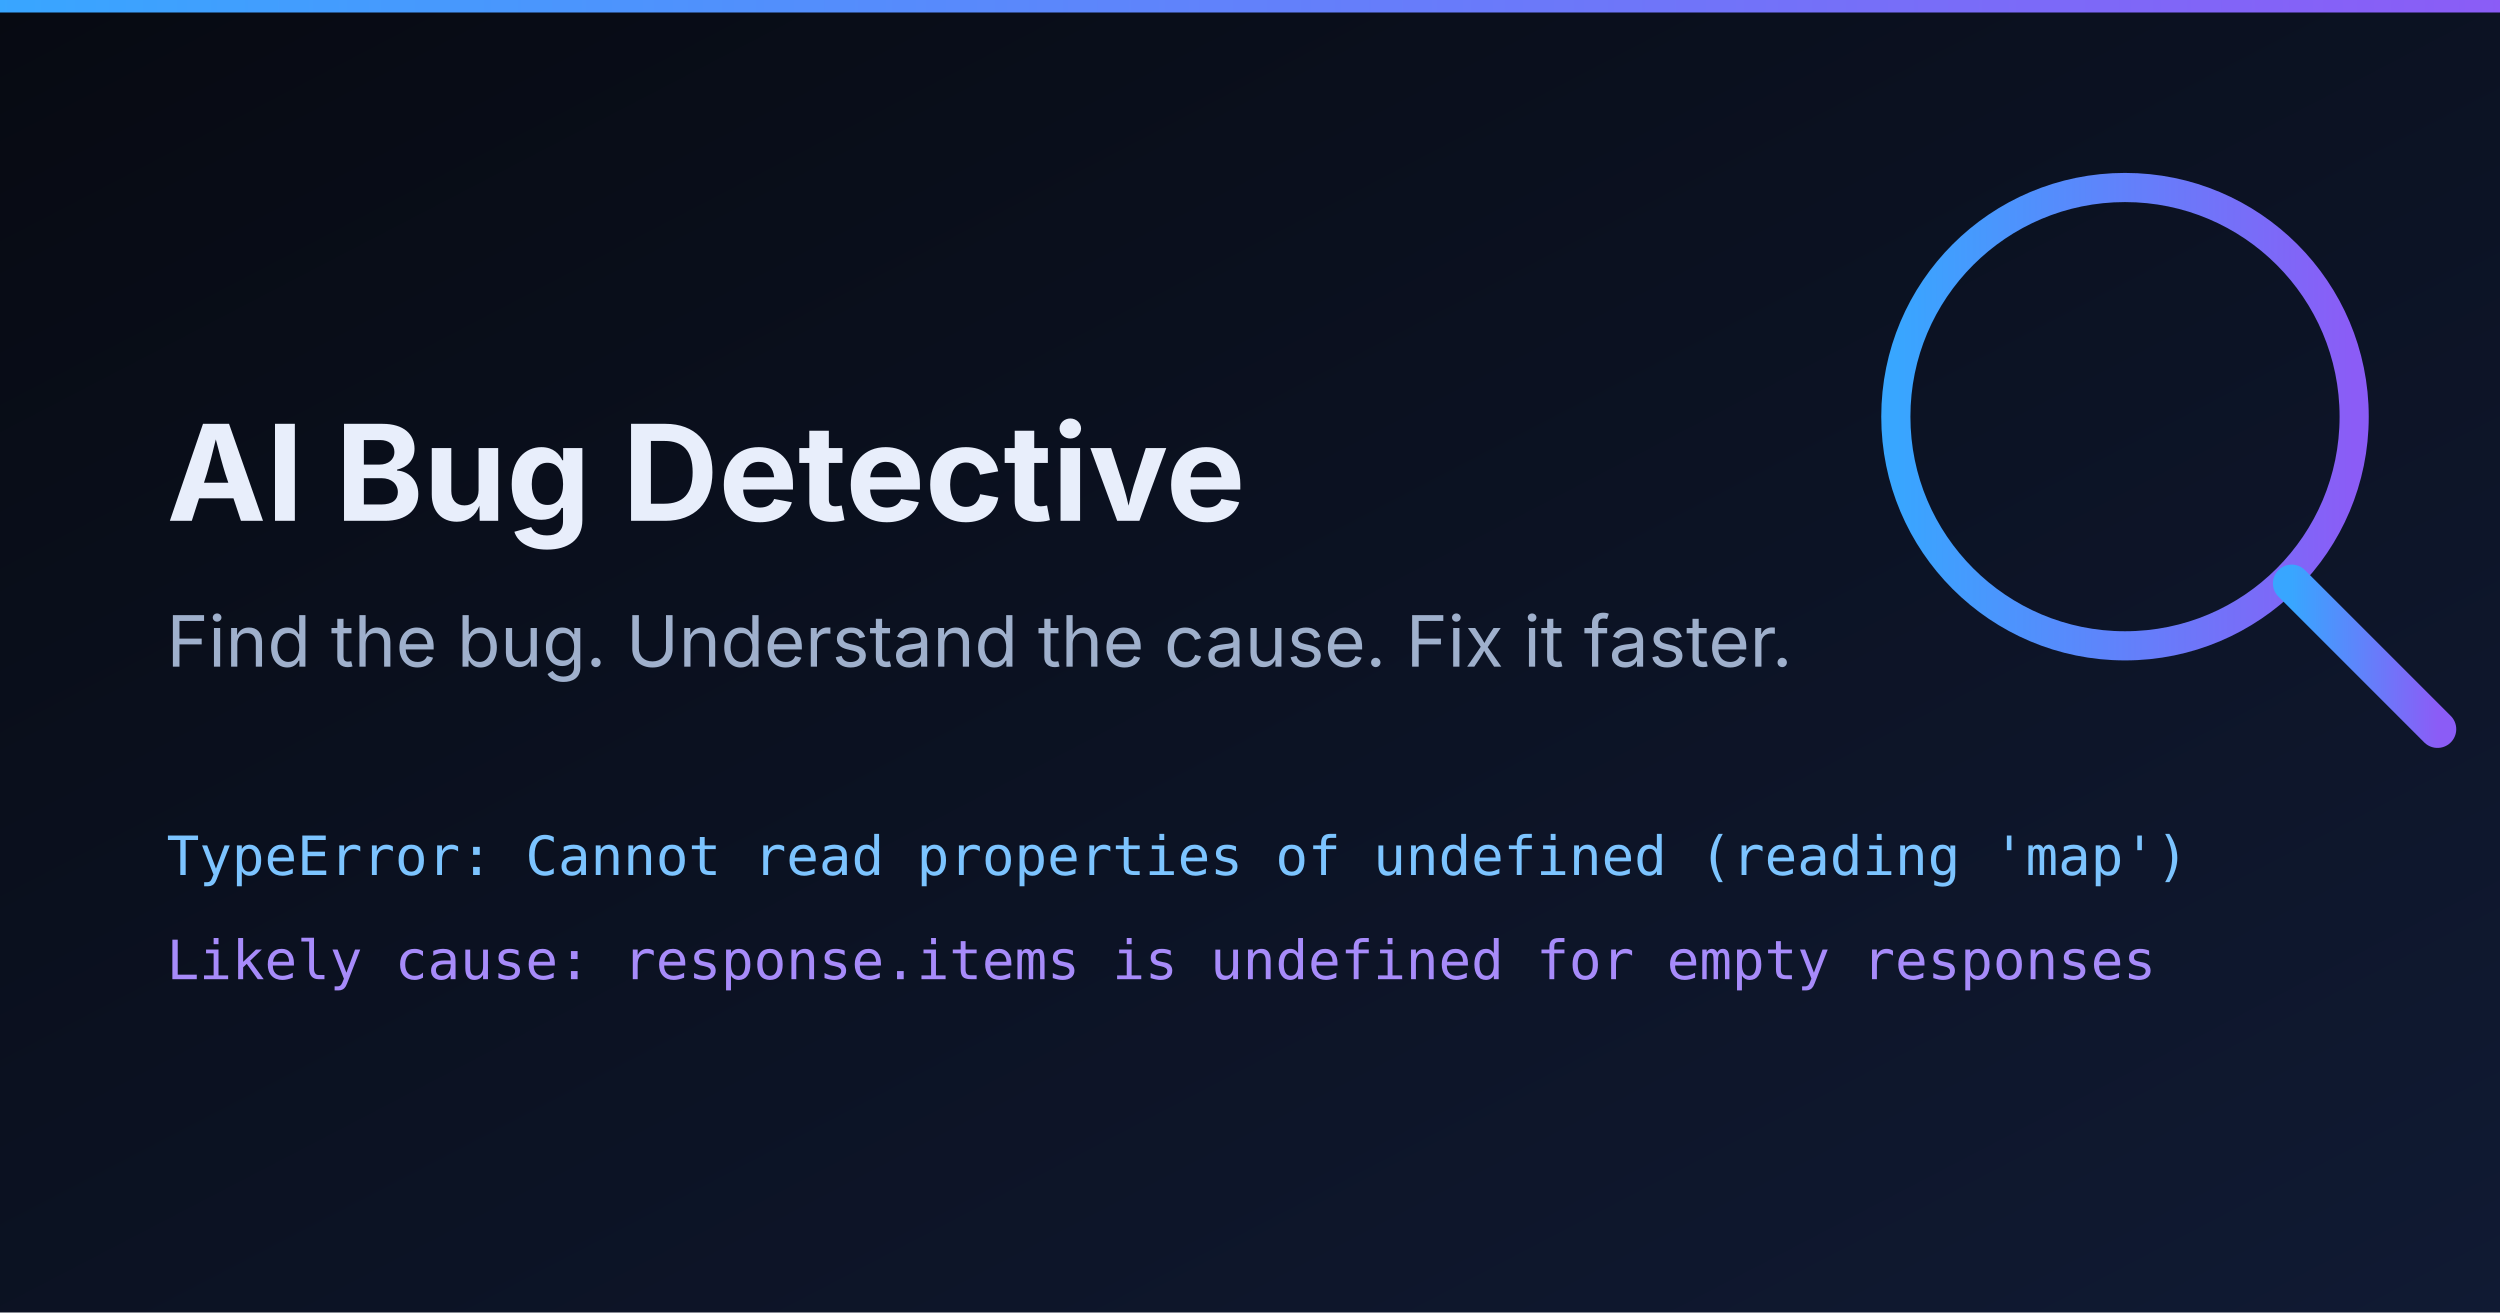
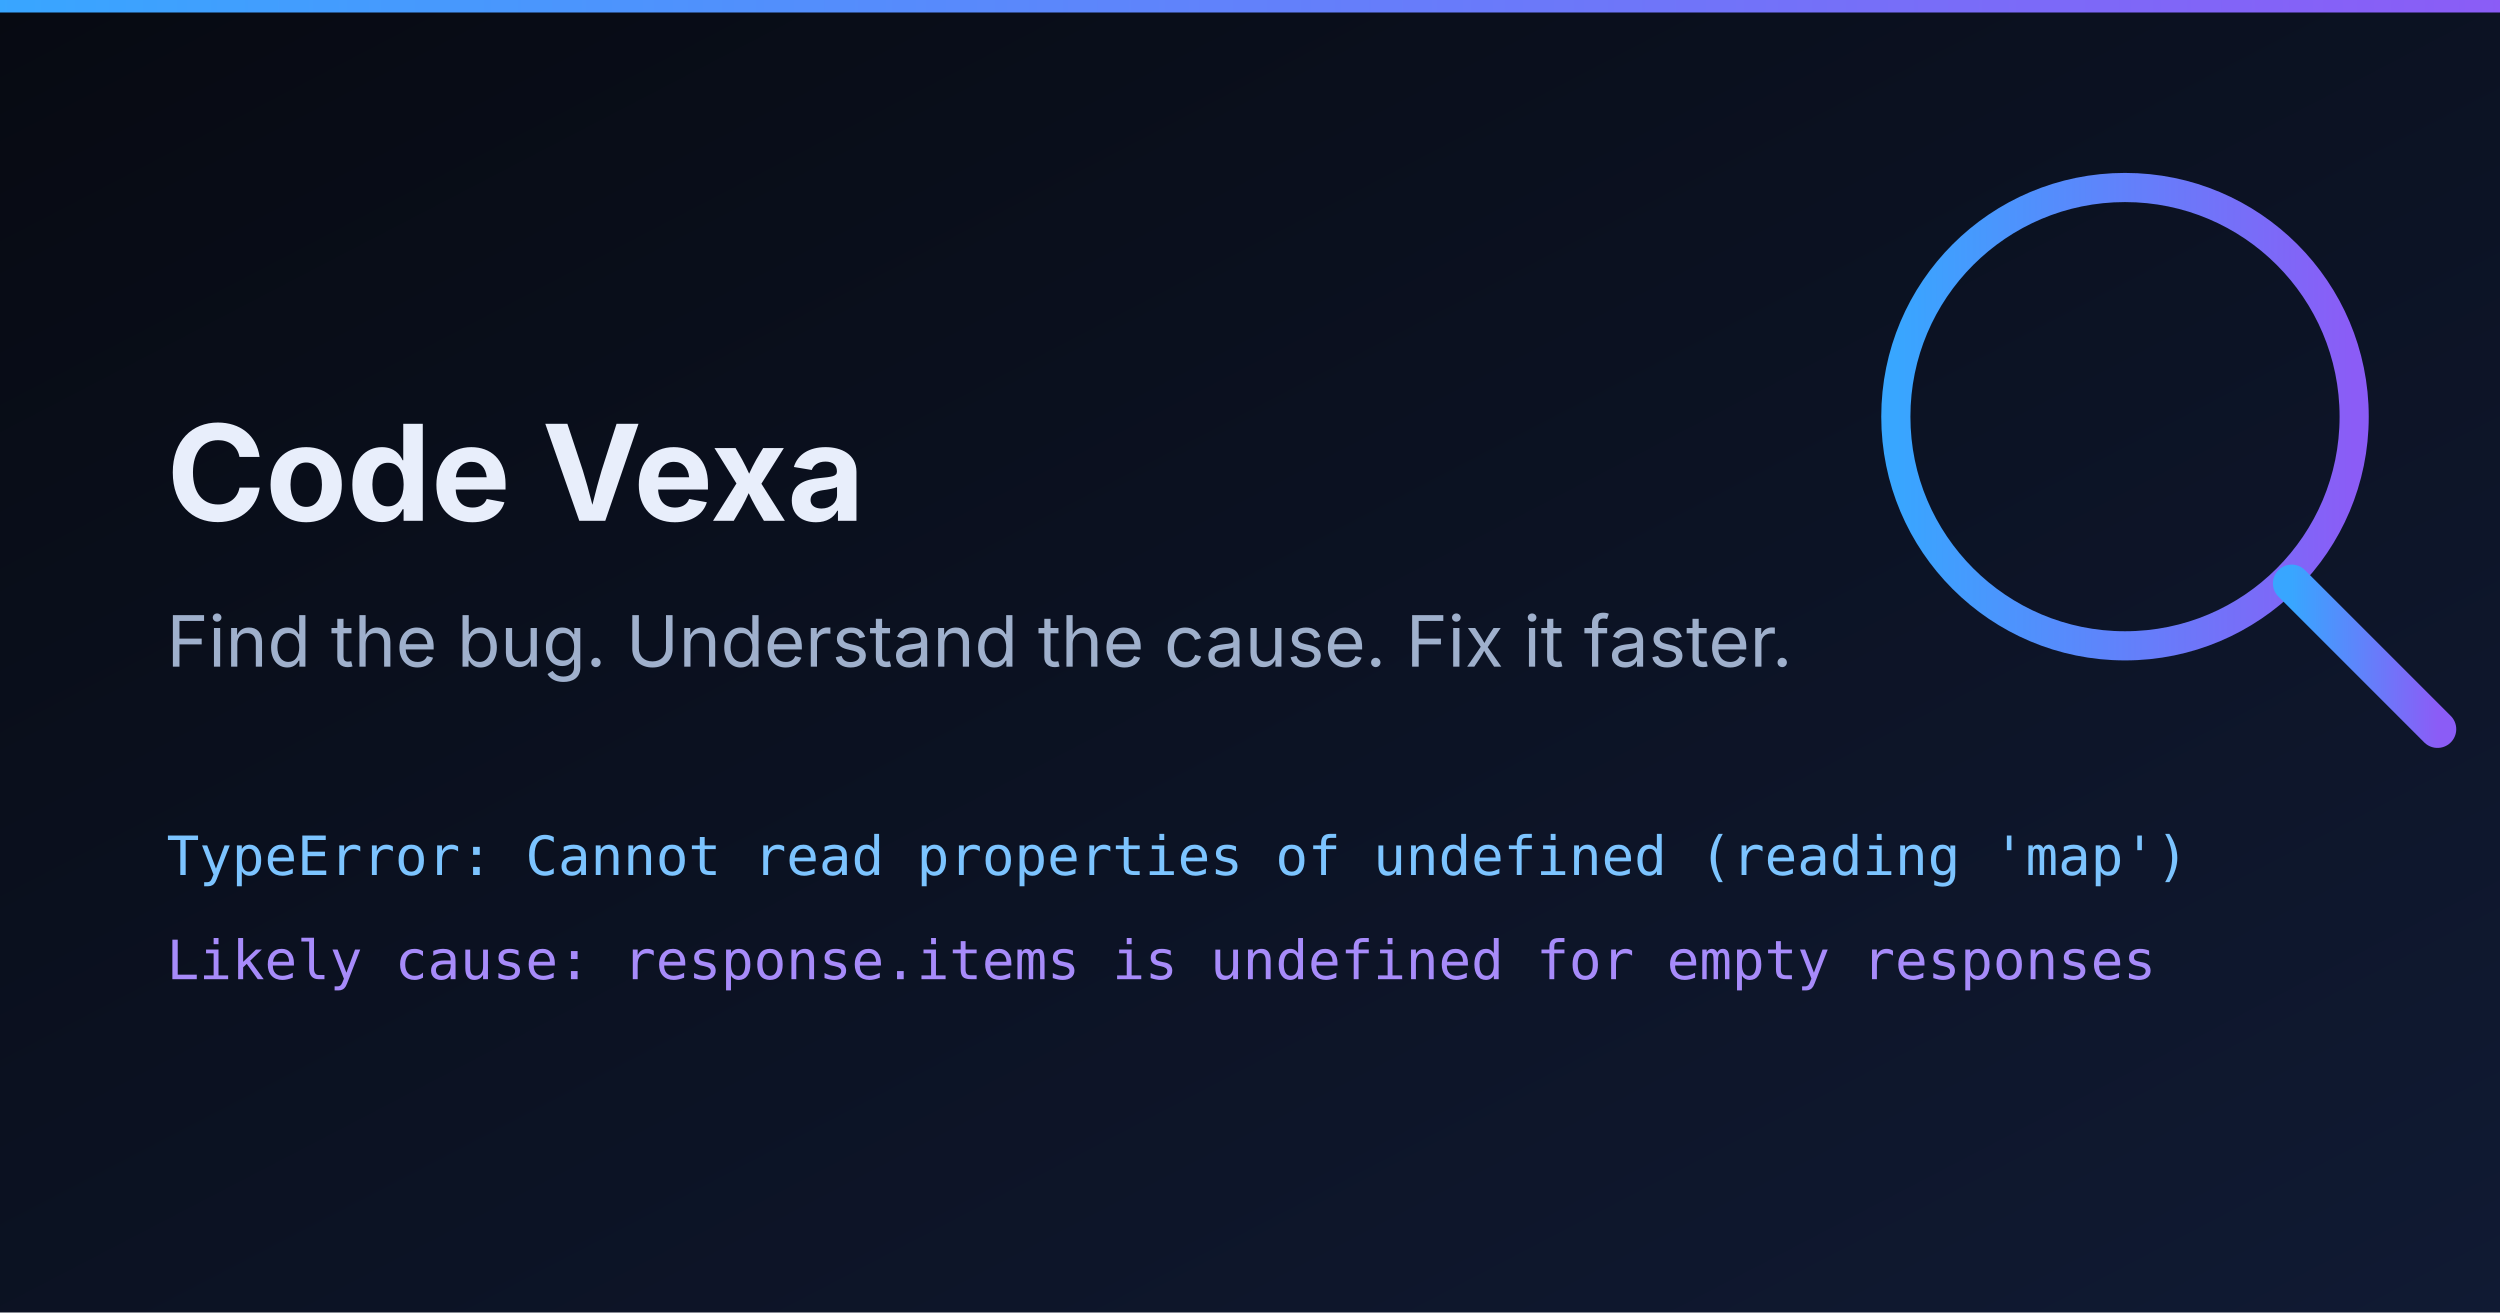
<svg xmlns="http://www.w3.org/2000/svg" viewBox="0 0 1200 630" width="1200" height="630">
  <defs>
    <linearGradient id="bg" x1="0" y1="0" x2="1" y2="1">
      <stop offset="0%" stop-color="#070A12" />
      <stop offset="100%" stop-color="#101a33" />
    </linearGradient>
    <linearGradient id="accent" x1="0" y1="0" x2="1" y2="0">
      <stop offset="0%" stop-color="#38A6FF" />
      <stop offset="100%" stop-color="#8B5CF6" />
    </linearGradient>
  </defs>
  <rect width="1200" height="630" fill="url(#bg)" />
  <rect x="0" y="0" width="1200" height="6" fill="url(#accent)" />
-   <text x="80" y="250" font-family="Inter, Segoe UI, sans-serif" font-size="64" font-weight="700" fill="#E8EEFB">AI Bug Detective</text>
+   <text x="80" y="250" font-family="Inter, Segoe UI, sans-serif" font-size="64" font-weight="700" fill="#E8EEFB">Code Vexa</text>
  <text x="80" y="320" font-family="Inter, Segoe UI, sans-serif" font-size="34" fill="#9FB0CC">Find the bug. Understand the cause. Fix it faster.</text>
  <text x="80" y="420" font-family="JetBrains Mono, monospace" font-size="26" fill="#7CC4FF">TypeError: Cannot read properties of undefined (reading 'map')</text>
  <text x="80" y="470" font-family="JetBrains Mono, monospace" font-size="26" fill="#A78BFA">Likely cause: response.items is undefined for empty responses</text>
  <circle cx="1020" cy="200" r="110" fill="none" stroke="url(#accent)" stroke-width="14" />
  <path d="M1100 280 L1170 350" stroke="url(#accent)" stroke-width="18" stroke-linecap="round" />
</svg>
